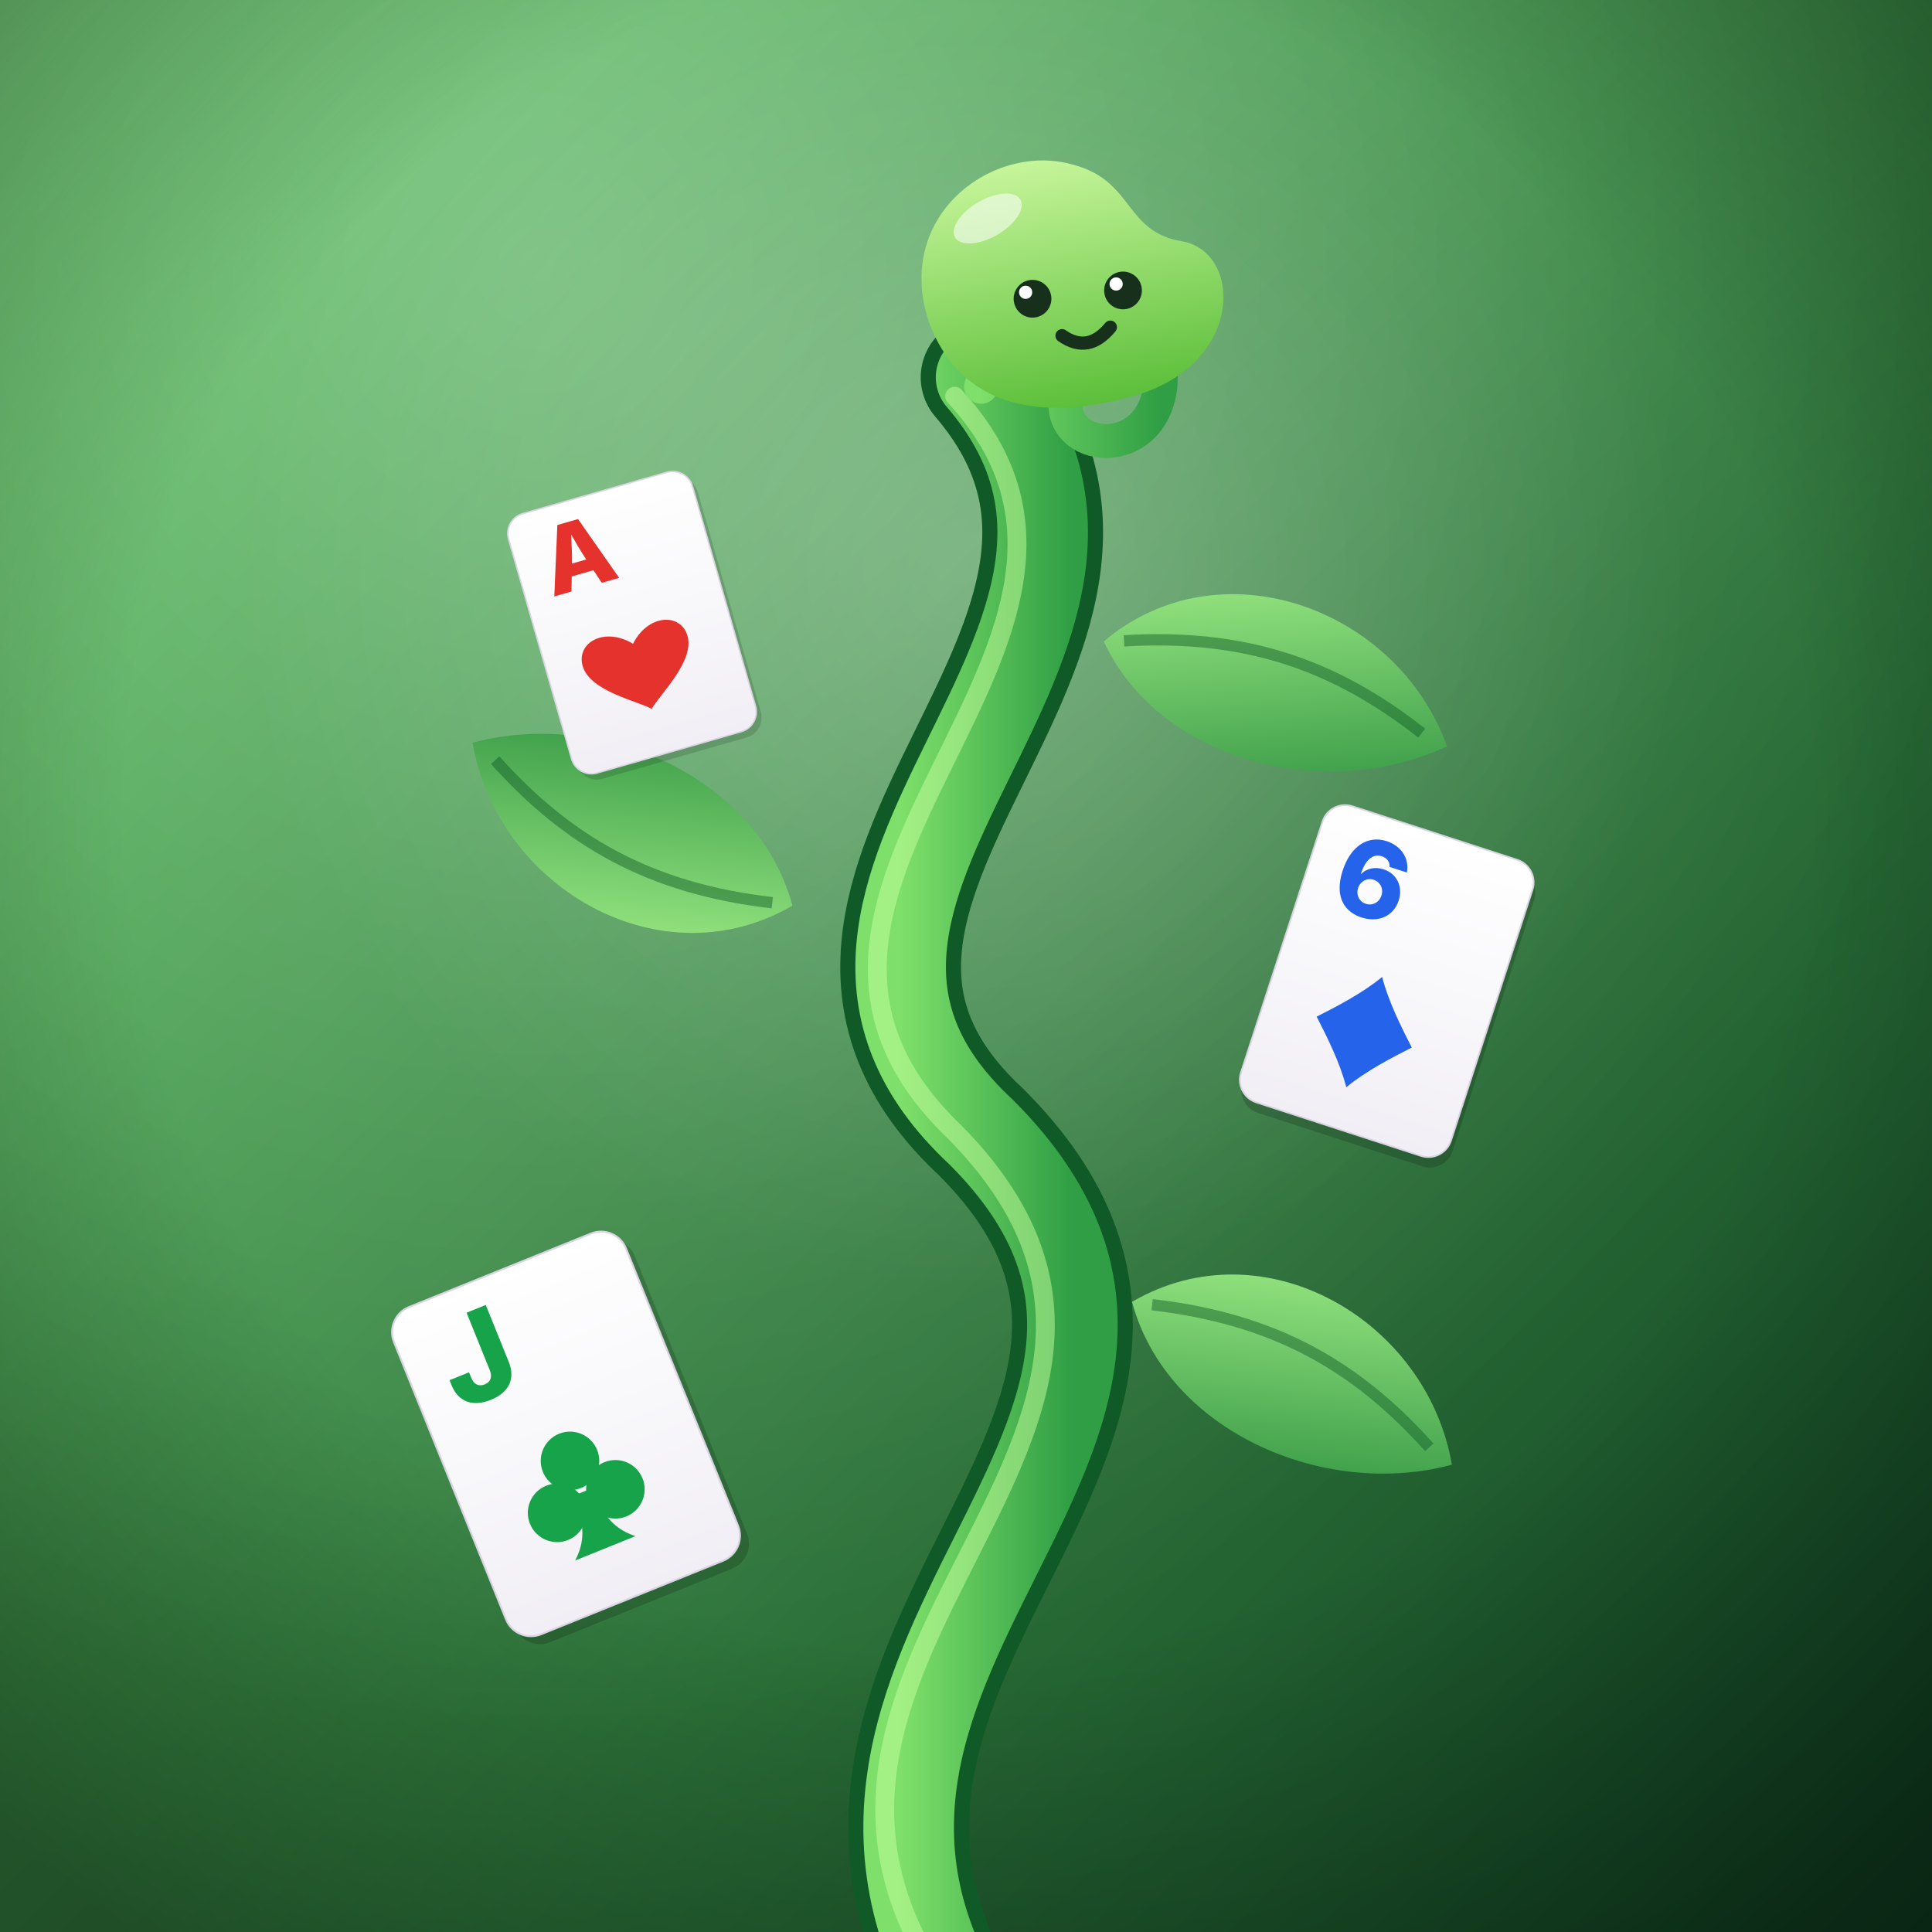
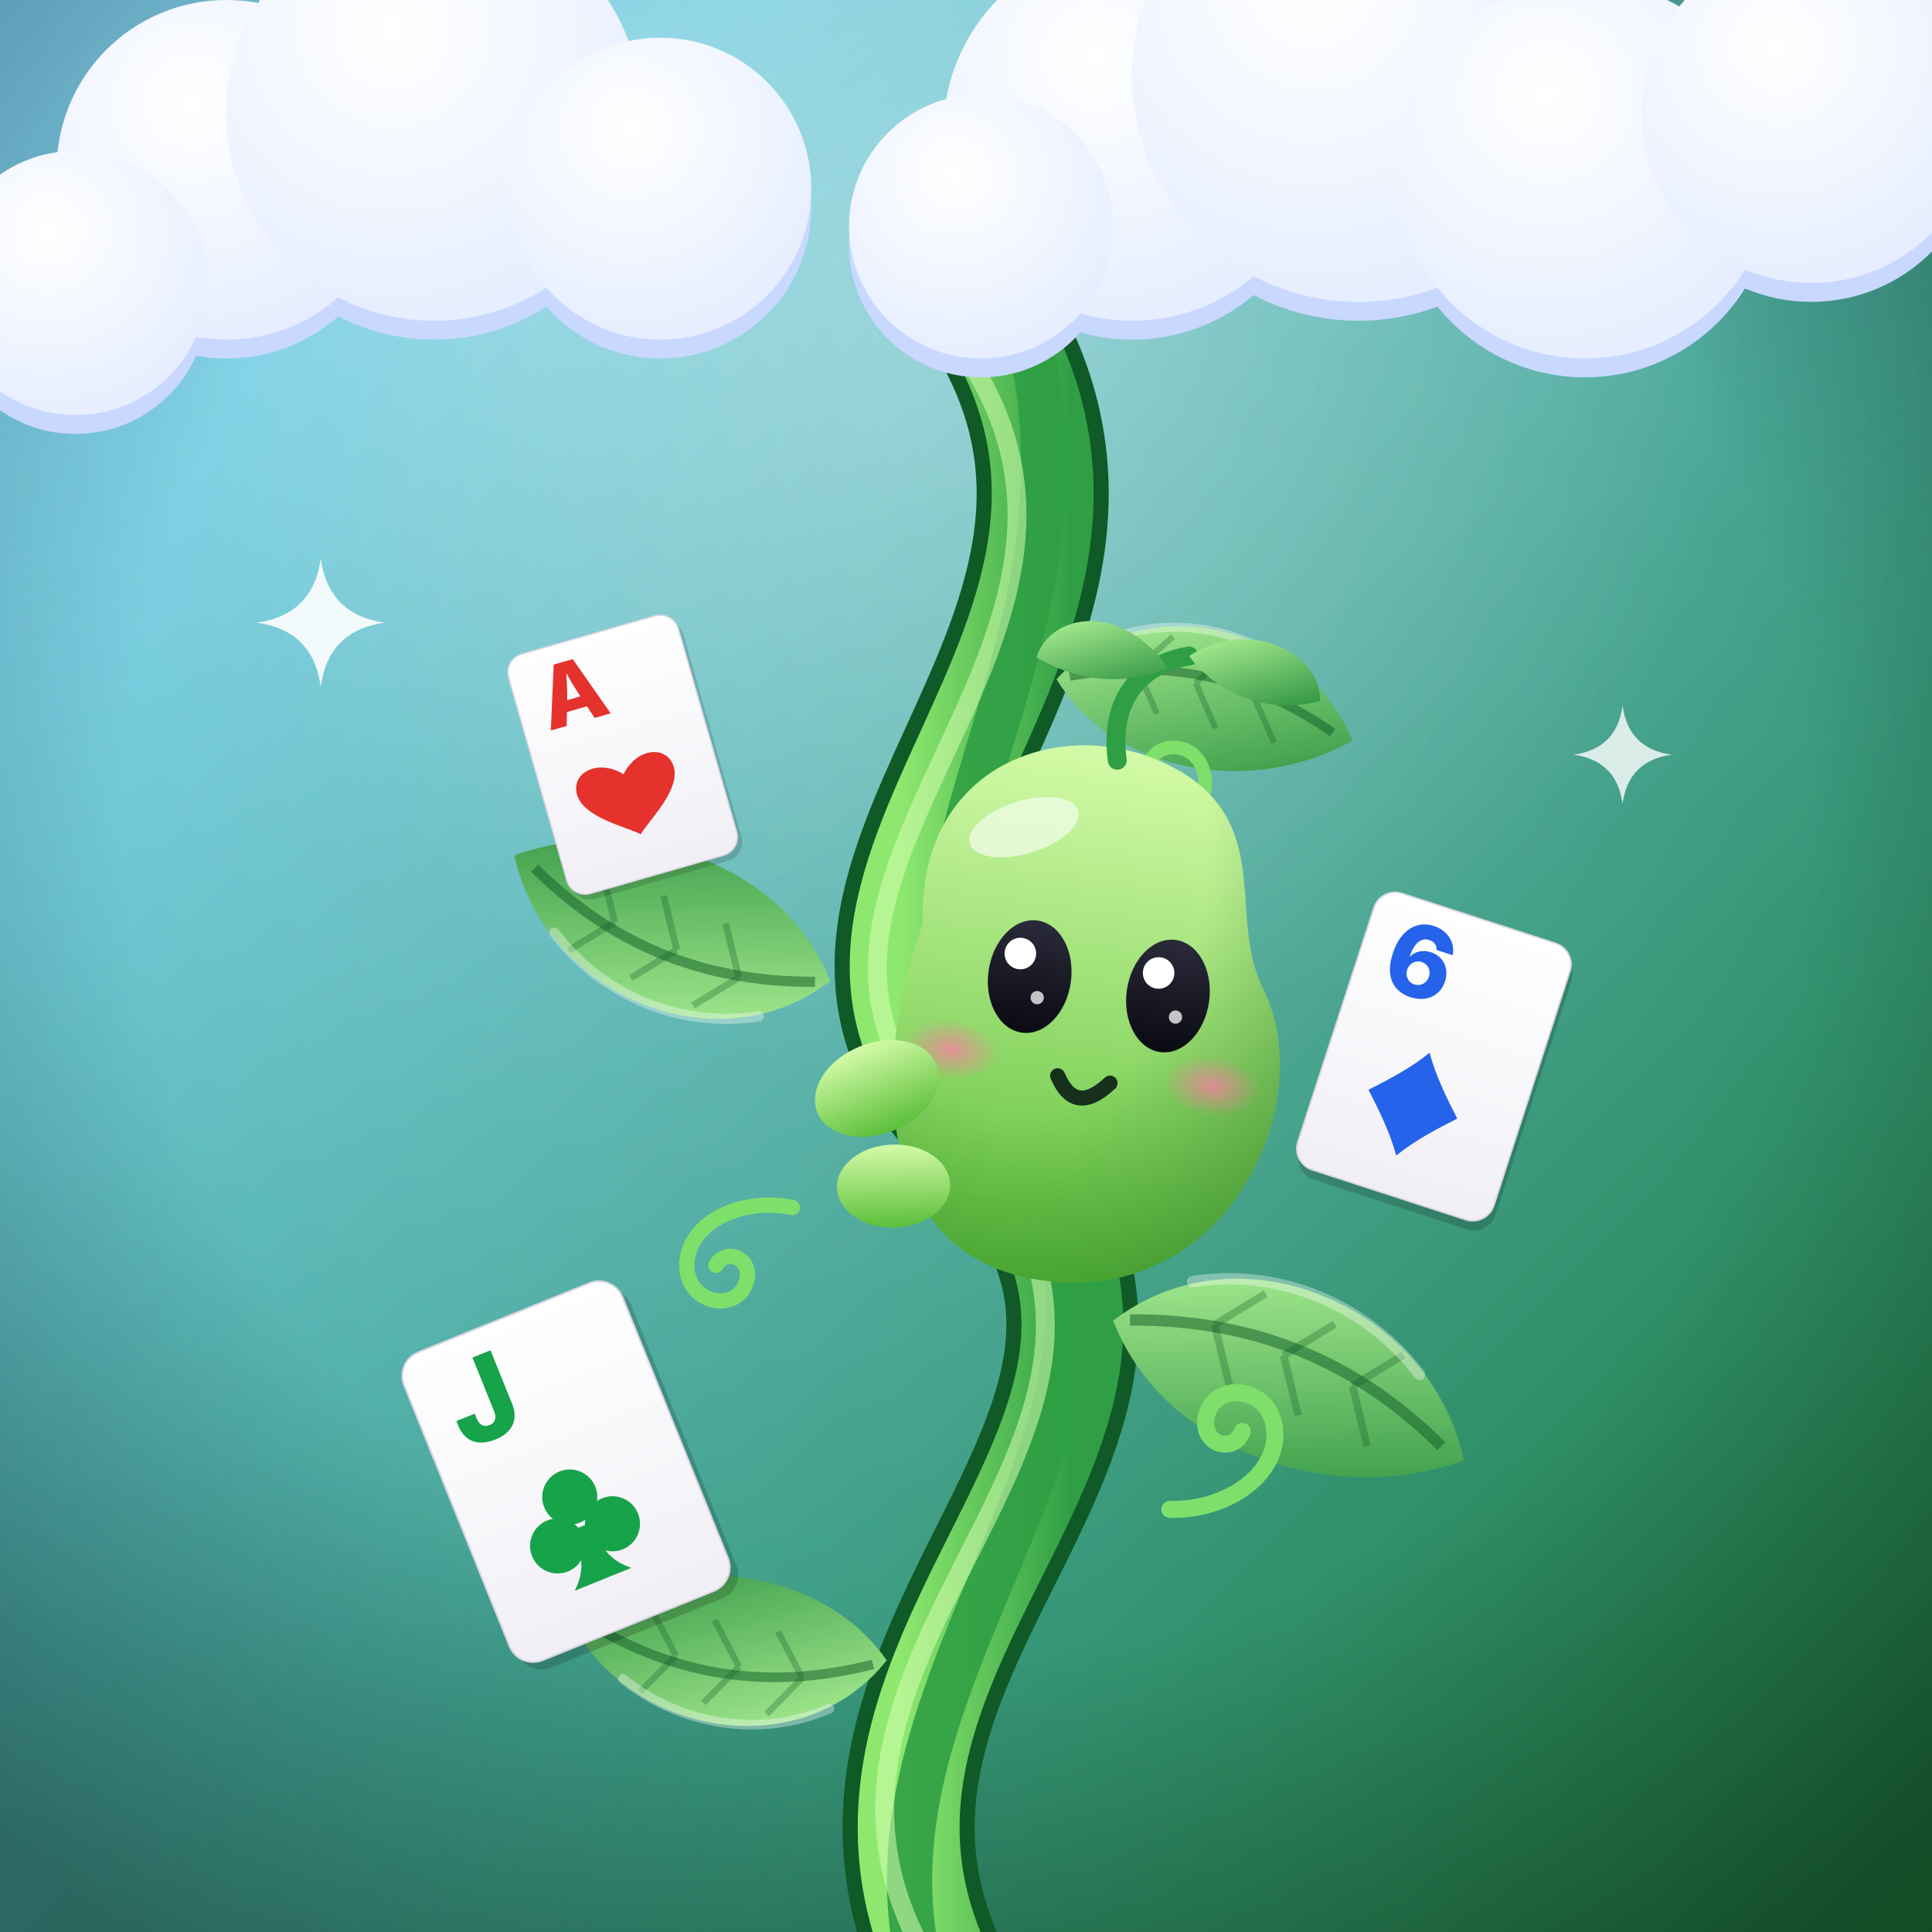
<svg xmlns="http://www.w3.org/2000/svg" viewBox="0 0 1024 1024">
  <defs>
    <linearGradient id="bg" x1="0" y1="0" x2="1" y2="1">
-       <stop offset="0" stop-color="#5cc761" />
-       <stop offset="1" stop-color="#0e3d20" />
+       <stop offset="0" stop-color="#6fd6ff" />
+       <stop offset="1" stop-color="#1d7a3a" />
    </linearGradient>
    <radialGradient id="light" cx="0.28" cy="0.14" r="0.75">
      <stop offset="0" stop-color="#fff" stop-opacity="0.26" />
      <stop offset="1" stop-color="#fff" stop-opacity="0" />
    </radialGradient>
    <radialGradient id="vig" cx="0.5" cy="0.42" r="0.72">
      <stop offset="0.6" stop-color="#000" stop-opacity="0" />
      <stop offset="1" stop-color="#000" stop-opacity="0.38" />
    </radialGradient>
    <radialGradient id="shadow" cx="0.5" cy="0.5" r="0.5">
      <stop offset="0" stop-color="#000" stop-opacity="0.5" />
      <stop offset="1" stop-color="#000" stop-opacity="0" />
    </radialGradient>
    <radialGradient id="goldGlow" cx="0.5" cy="0.5" r="0.5">
      <stop offset="0" stop-color="#ffc933" stop-opacity="0.6" />
      <stop offset="1" stop-color="#ffc933" stop-opacity="0" />
    </radialGradient>
    <radialGradient id="whiteGlow" cx="0.5" cy="0.5" r="0.5">
      <stop offset="0" stop-color="#fff" stop-opacity="0.45" />
      <stop offset="1" stop-color="#fff" stop-opacity="0" />
    </radialGradient>
    <linearGradient id="face" x1="0" y1="0" x2="0" y2="1">
      <stop offset="0" stop-color="#ffffff" />
      <stop offset="1" stop-color="#f1eff5" />
    </linearGradient>
    <linearGradient id="backFill" x1="0.2" y1="0" x2="0.8" y2="1">
      <stop offset="0" stop-color="#3b4256" />
      <stop offset="1" stop-color="#161821" />
    </linearGradient>
    <linearGradient id="gold" x1="0" y1="0" x2="0" y2="1">
      <stop offset="0" stop-color="#ffe28a" />
      <stop offset="1" stop-color="#f5b700" />
    </linearGradient>
    <symbol id="s-h" viewBox="-60 -60 120 100">
      <path d="M0 38 C-12 26 -58 2 -58 -26 C-58 -52 -24 -60 0 -34 C24 -60 58 -52 58 -26 C58 2 12 26 0 38 Z" />
    </symbol>
    <symbol id="s-s" viewBox="-60 -50 120 116">
      <path d="M0 -46 C12 -30 58 -6 58 20 C58 44 30 52 8 38 C10 50 16 58 26 64 L-26 64 C-16 58 -10 50 -8 38 C-30 52 -58 44 -58 20 C-58 -6 -12 -30 0 -46 Z" />
    </symbol>
    <symbol id="s-d" viewBox="-52 -60 104 120">
      <path d="M0 -58 C14 -36 34 -16 50 0 C34 16 14 36 0 58 C-14 36 -34 16 -50 0 C-34 -16 -14 -36 0 -58 Z" />
    </symbol>
    <symbol id="s-c" viewBox="-58 -56 116 118">
      <circle cx="0" cy="-27" r="27" />
      <circle cx="-29" cy="13" r="27" />
      <circle cx="29" cy="13" r="27" />
      <path d="M-9 4 C-9 34 -16 48 -30 60 L30 60 C16 48 9 34 9 4 Z" />
    </symbol>
-     <linearGradient id="stalk" x1="0" y1="0" x2="1" y2="0">
-       <stop offset="0" stop-color="#7ee06a" />
+     <linearGradient id="eyeInk" x1="0" y1="0" x2="0" y2="1">
+       <stop offset="0" stop-color="#2a2a3a" />
+       <stop offset="1" stop-color="#0a0a12" />
+     </linearGradient>
+     <radialGradient id="blushG" cx="0.5" cy="0.5" r="0.5">
+       <stop offset="0" stop-color="#ff7aa2" stop-opacity="0.75" />
+       <stop offset="1" stop-color="#ff7aa2" stop-opacity="0" />
+     </radialGradient>
+     <linearGradient id="stalkG" x1="0" y1="0" x2="1" y2="0">
+       <stop offset="0" stop-color="#8ee86f" />
      <stop offset="1" stop-color="#2f9e44" />
    </linearGradient>
-     <linearGradient id="leaf" x1="0" y1="0" x2="1" y2="1">
-       <stop offset="0" stop-color="#a6f28a" />
+     <linearGradient id="leafG" x1="0" y1="0" x2="1" y2="1">
+       <stop offset="0" stop-color="#b6f79a" />
      <stop offset="1" stop-color="#2a8f3e" />
    </linearGradient>
-     <linearGradient id="bean" x1="0" y1="0" x2="0" y2="1">
-       <stop offset="0" stop-color="#c6f59a" />
+     <linearGradient id="beanG" x1="0" y1="0" x2="0" y2="1">
+       <stop offset="0" stop-color="#d4fba8" />
      <stop offset="1" stop-color="#5cbf3a" />
    </linearGradient>
+     <radialGradient id="beanShade" cx="0.3" cy="0.25" r="0.9">
+       <stop offset="0.5" stop-color="#1f6a20" stop-opacity="0" />
+       <stop offset="1" stop-color="#1f6a20" stop-opacity="0.45" />
+     </radialGradient>
+     <radialGradient id="cloud" cx="0.4" cy="0.3" r="0.7">
+       <stop offset="0" stop-color="#ffffff" />
+       <stop offset="1" stop-color="#e6eeff" />
+     </radialGradient>
  </defs>
  <rect width="1024" height="1024" fill="url(#bg)" />
  <rect width="1024" height="1024" fill="url(#light)" />
  <rect width="1024" height="1024" fill="url(#vig)" />
-   <circle cx="512" cy="300" r="380" fill="url(#whiteGlow)" opacity="0.45" />
-   <path d="M520 1080 C380 880 680 760 520 600 C380 470 640 340 520 200" fill="none" stroke="#0f5a26" stroke-width="64" stroke-linecap="round" />
-   <path d="M520 1080 C380 880 680 760 520 600 C380 470 640 340 520 200" fill="none" stroke="url(#stalk)" stroke-width="48" stroke-linecap="round" />
-   <path d="M506 1060 C370 880 664 760 506 600 C370 470 626 340 506 210" fill="none" stroke="#c8ff9e" stroke-opacity="0.5" stroke-width="10" stroke-linecap="round" />
-   <path d="M520 205 C540 150 620 150 615 205 C610 245 560 240 565 210" fill="none" stroke="url(#stalk)" stroke-width="18" stroke-linecap="round" />
-   <path transform="translate(600 690) rotate(30)" d="M0 0 C40 -70 140 -70 190 -10 C140 40 50 50 0 0 Z" fill="url(#leaf)" />
-   <path transform="translate(600 690) rotate(30)" d="M10 -4 C70 -30 120 -30 175 -12" stroke="#0f5a26" stroke-opacity="0.45" stroke-width="6" fill="none" />
-   <path transform="translate(420 480) rotate(-150)" d="M0 0 C40 -70 140 -70 190 -10 C140 40 50 50 0 0 Z" fill="url(#leaf)" />
-   <path transform="translate(420 480) rotate(-150)" d="M10 -4 C70 -30 120 -30 175 -12" stroke="#0f5a26" stroke-opacity="0.45" stroke-width="6" fill="none" />
-   <path transform="translate(585 340) rotate(20)" d="M0 0 C40 -70 140 -70 190 -10 C140 40 50 50 0 0 Z" fill="url(#leaf)" />
-   <path transform="translate(585 340) rotate(20)" d="M10 -4 C70 -30 120 -30 175 -12" stroke="#0f5a26" stroke-opacity="0.45" stroke-width="6" fill="none" />
-   <g transform="translate(300 760) rotate(-22) scale(0.34)">
+   <circle cx="512" cy="160" r="420" fill="url(#whiteGlow)" opacity="0.6" />
+   <path transform="translate(170 330)" d="M0 -34 Q4.08 -4.08 34 0 Q4.08 4.08 0 34 Q-4.08 4.08 -34 0 Q-4.08 -4.08 0 -34 Z" fill="#fff" opacity="0.9" />
+   <path transform="translate(860 400)" d="M0 -26 Q3.12 -3.12 26 0 Q3.12 3.12 0 26 Q-3.12 3.12 -26 0 Q-3.12 -3.12 0 -26 Z" fill="#fff" opacity="0.8" />
+   <path d="M520 1080 C380 880 680 760 520 600 C380 470 640 340 520 160" fill="none" stroke="#0f5a26" stroke-width="70" stroke-linecap="round" />
+   <path d="M520 1080 C380 880 680 760 520 600 C380 470 640 340 520 160" fill="none" stroke="url(#stalkG)" stroke-width="54" stroke-linecap="round" />
+   <path d="M500 1080 C420 900 640 760 540 600 C430 480 600 350 540 160" fill="none" stroke="#2f9e44" stroke-width="24" stroke-linecap="round" opacity="0.9" />
+   <path d="M506 1060 C370 880 664 760 506 600 C370 470 626 340 506 180" fill="none" stroke="#d6ffb0" stroke-opacity="0.55" stroke-width="10" stroke-linecap="round" />
+   <g transform="translate(590 700) rotate(24) scale(1)">
+     <path d="M0 0 C40 -74 150 -76 200 -8 C146 44 52 52 0 0 Z" fill="url(#leafG)" />
+     <path d="M8 -4 C70 -32 128 -32 186 -10" stroke="#0f5a26" stroke-opacity="0.5" stroke-width="6" fill="none" />
+     <path d="M50 -20 L68 -46 M50 -20 L70 6" stroke="#0f5a26" stroke-opacity="0.3" stroke-width="4" />
+     <path d="M90 -20 L108 -46 M90 -20 L110 6" stroke="#0f5a26" stroke-opacity="0.3" stroke-width="4" />
+     <path d="M130 -20 L148 -46 M130 -20 L150 6" stroke="#0f5a26" stroke-opacity="0.3" stroke-width="4" />
+     <path d="M30 -36 C70 -62 120 -62 160 -40" stroke="#fff" stroke-opacity="0.35" stroke-width="6" fill="none" stroke-linecap="round" />
+   </g>
+   <g transform="translate(440 520) rotate(-156) scale(0.9)">
+     <path d="M0 0 C40 -74 150 -76 200 -8 C146 44 52 52 0 0 Z" fill="url(#leafG)" />
+     <path d="M8 -4 C70 -32 128 -32 186 -10" stroke="#0f5a26" stroke-opacity="0.5" stroke-width="6" fill="none" />
+     <path d="M50 -20 L68 -46 M50 -20 L70 6" stroke="#0f5a26" stroke-opacity="0.3" stroke-width="4" />
+     <path d="M90 -20 L108 -46 M90 -20 L110 6" stroke="#0f5a26" stroke-opacity="0.3" stroke-width="4" />
+     <path d="M130 -20 L148 -46 M130 -20 L150 6" stroke="#0f5a26" stroke-opacity="0.3" stroke-width="4" />
+     <path d="M30 -36 C70 -62 120 -62 160 -40" stroke="#fff" stroke-opacity="0.35" stroke-width="6" fill="none" stroke-linecap="round" />
+   </g>
+   <g transform="translate(560 360) rotate(14) scale(0.8)">
+     <path d="M0 0 C40 -74 150 -76 200 -8 C146 44 52 52 0 0 Z" fill="url(#leafG)" />
+     <path d="M8 -4 C70 -32 128 -32 186 -10" stroke="#0f5a26" stroke-opacity="0.5" stroke-width="6" fill="none" />
+     <path d="M50 -20 L68 -46 M50 -20 L70 6" stroke="#0f5a26" stroke-opacity="0.3" stroke-width="4" />
+     <path d="M90 -20 L108 -46 M90 -20 L110 6" stroke="#0f5a26" stroke-opacity="0.3" stroke-width="4" />
+     <path d="M130 -20 L148 -46 M130 -20 L150 6" stroke="#0f5a26" stroke-opacity="0.3" stroke-width="4" />
+     <path d="M30 -36 C70 -62 120 -62 160 -40" stroke="#fff" stroke-opacity="0.35" stroke-width="6" fill="none" stroke-linecap="round" />
+   </g>
+   <g transform="translate(470 880) rotate(-170) scale(0.85)">
+     <path d="M0 0 C40 -74 150 -76 200 -8 C146 44 52 52 0 0 Z" fill="url(#leafG)" />
+     <path d="M8 -4 C70 -32 128 -32 186 -10" stroke="#0f5a26" stroke-opacity="0.5" stroke-width="6" fill="none" />
+     <path d="M50 -20 L68 -46 M50 -20 L70 6" stroke="#0f5a26" stroke-opacity="0.3" stroke-width="4" />
+     <path d="M90 -20 L108 -46 M90 -20 L110 6" stroke="#0f5a26" stroke-opacity="0.3" stroke-width="4" />
+     <path d="M130 -20 L148 -46 M130 -20 L150 6" stroke="#0f5a26" stroke-opacity="0.3" stroke-width="4" />
+     <path d="M30 -36 C70 -62 120 -62 160 -40" stroke="#fff" stroke-opacity="0.35" stroke-width="6" fill="none" stroke-linecap="round" />
+   </g>
+   <path transform="translate(620 800) rotate(20) scale(1)" d="M0 0 C30 -10 50 -40 36 -62 C24 -80 -4 -70 2 -50 C6 -38 22 -40 22 -52" fill="none" stroke="#7ee06a" stroke-width="9" stroke-linecap="round" />
+   <path transform="translate(420 640) rotate(-150) scale(0.9)" d="M0 0 C30 -10 50 -40 36 -62 C24 -80 -4 -70 2 -50 C6 -38 22 -40 22 -52" fill="none" stroke="#7ee06a" stroke-width="9" stroke-linecap="round" />
+   <path transform="translate(600 450) rotate(10) scale(0.8)" d="M0 0 C30 -10 50 -40 36 -62 C24 -80 -4 -70 2 -50 C6 -38 22 -40 22 -52" fill="none" stroke="#7ee06a" stroke-width="9" stroke-linecap="round" />
+   <g transform="translate(300 780) rotate(-22) scale(0.32)">
    <rect x="-195" y="-275" width="390" height="550" rx="42" fill="#000" opacity="0.168" transform="translate(8.4 16.8)" />
    <rect x="-195" y="-275" width="390" height="550" rx="42" fill="url(#face)" stroke="#d9d5e2" stroke-width="3" />
    <text x="-142" y="-95" font-family="SF Pro Rounded, ui-rounded, -apple-system, system-ui, sans-serif" font-weight="800" font-size="190" letter-spacing="-6" fill="#16a34a">J</text>
    <use href="#s-c" x="-108" y="-8" width="196" height="200" fill="#16a34a" />
  </g>
-   <g transform="translate(735 520) rotate(18) scale(0.3)">
+   <g transform="translate(760 560) rotate(18) scale(0.28)">
    <rect x="-195" y="-275" width="390" height="550" rx="42" fill="#000" opacity="0.168" transform="translate(8.4 16.8)" />
    <rect x="-195" y="-275" width="390" height="550" rx="42" fill="url(#face)" stroke="#d9d5e2" stroke-width="3" />
    <text x="-142" y="-95" font-family="SF Pro Rounded, ui-rounded, -apple-system, system-ui, sans-serif" font-weight="800" font-size="190" letter-spacing="-6" fill="#2563eb">6</text>
    <use href="#s-d" x="-102" y="-8" width="184" height="212" fill="#2563eb" />
  </g>
-   <g transform="translate(335 330) rotate(-16) scale(0.26)">
+   <g transform="translate(330 400) rotate(-16) scale(0.24)">
    <rect x="-195" y="-275" width="390" height="550" rx="42" fill="#000" opacity="0.144" transform="translate(7.2 14.4)" />
    <rect x="-195" y="-275" width="390" height="550" rx="42" fill="url(#face)" stroke="#d9d5e2" stroke-width="3" />
    <text x="-142" y="-95" font-family="SF Pro Rounded, ui-rounded, -apple-system, system-ui, sans-serif" font-weight="800" font-size="190" letter-spacing="-6" fill="#e5322d">A</text>
    <use href="#s-h" x="-125" y="-8" width="230" height="192" fill="#e5322d" />
  </g>
-   <g transform="translate(560 150) rotate(-10)">
-     <path d="M-70 10 C-80 -50 -20 -80 20 -60 C50 -46 40 -20 70 -10 C100 2 90 60 30 66 C-30 72 -62 50 -70 10 Z" fill="url(#bean)" />
-     <ellipse cx="-30" cy="-40" rx="20" ry="10" fill="#fff" opacity="0.55" transform="rotate(-20 -30 -40)" />
-     <circle cx="-14" cy="6" r="10" fill="#16301c" />
-     <circle cx="34" cy="10" r="10" fill="#16301c" />
-     <circle cx="-17" cy="2" r="3.5" fill="#fff" />
-     <circle cx="31" cy="6" r="3.5" fill="#fff" />
-     <path d="M-2 28 Q10 40 24 28" fill="none" stroke="#16301c" stroke-width="7" stroke-linecap="round" />
+   <g transform="translate(560 560) rotate(8)">
+     <path d="M-80 -60 C-96 -150 -10 -186 50 -156 C96 -132 80 -84 104 -50 C140 4 110 110 20 118 C-70 126 -100 40 -80 -60 Z" fill="url(#beanG)" />
+     <path d="M-80 -60 C-96 -150 -10 -186 50 -156 C96 -132 80 -84 104 -50 C140 4 110 110 20 118 C-70 126 -100 40 -80 -60 Z" fill="url(#beanShade)" />
+     <ellipse cx="-34" cy="-118" rx="30" ry="14" fill="#fff" opacity="0.6" transform="rotate(-25 -34 -118)" />
+     <path d="M10 -160 C0 -196 20 -214 40 -220" stroke="#2f9e44" stroke-width="10" fill="none" stroke-linecap="round" />
+     <path d="M40 -220 C70 -246 110 -230 112 -206 C88 -196 60 -200 40 -220 Z" fill="url(#leafG)" />
+     <path d="M30 -212 C0 -244 -36 -232 -40 -208 C-16 -198 10 -200 30 -212 Z" fill="url(#leafG)" />
+     <ellipse cx="-20" cy="-40" rx="22" ry="30" fill="url(#eyeInk)" />
+     <circle cx="-26.6" cy="-51.4" r="8.36" fill="#fff" />
+     <circle cx="-14.5" cy="-29.5" r="3.52" fill="#fff" opacity="0.75" />
+     <ellipse cx="54" cy="-40" rx="22" ry="30" fill="url(#eyeInk)" />
+     <circle cx="47.4" cy="-51.4" r="8.36" fill="#fff" />
+     <circle cx="59.5" cy="-29.5" r="3.52" fill="#fff" opacity="0.75" />
+     <ellipse cx="-56" cy="4" rx="26" ry="16" fill="url(#blushG)" />
+     <ellipse cx="84" cy="4" rx="26" ry="16" fill="url(#blushG)" />
+     <path d="M2 10 Q14 30 30 10" stroke="#16301c" stroke-width="8" fill="none" stroke-linecap="round" />
+     <ellipse cx="-92" cy="30" rx="34" ry="24" fill="url(#beanG)" transform="rotate(-30 -92 30)" />
+     <ellipse cx="-76" cy="80" rx="30" ry="22" fill="url(#beanG)" transform="rotate(-10 -76 80)" />
+   </g>
+   <g>
+     <circle cx="120" cy="100" r="90" fill="#c9d8ff" />
+     <circle cx="230" cy="70" r="110" fill="#c9d8ff" />
+     <circle cx="350" cy="110" r="80" fill="#c9d8ff" />
+     <circle cx="40" cy="160" r="70" fill="#c9d8ff" />
+     <circle cx="120" cy="90" r="90" fill="url(#cloud)" />
+     <circle cx="230" cy="60" r="110" fill="url(#cloud)" />
+     <circle cx="350" cy="100" r="80" fill="url(#cloud)" />
+     <circle cx="40" cy="150" r="70" fill="url(#cloud)" />
+   </g>
+   <g>
+     <circle cx="600" cy="80" r="100" fill="#c9d8ff" />
+     <circle cx="720" cy="50" r="120" fill="#c9d8ff" />
+     <circle cx="840" cy="100" r="100" fill="#c9d8ff" />
+     <circle cx="960" cy="70" r="90" fill="#c9d8ff" />
+     <circle cx="520" cy="130" r="70" fill="#c9d8ff" />
+     <circle cx="600" cy="70" r="100" fill="url(#cloud)" />
+     <circle cx="720" cy="40" r="120" fill="url(#cloud)" />
+     <circle cx="840" cy="90" r="100" fill="url(#cloud)" />
+     <circle cx="960" cy="60" r="90" fill="url(#cloud)" />
+     <circle cx="520" cy="120" r="70" fill="url(#cloud)" />
  </g>
</svg>
